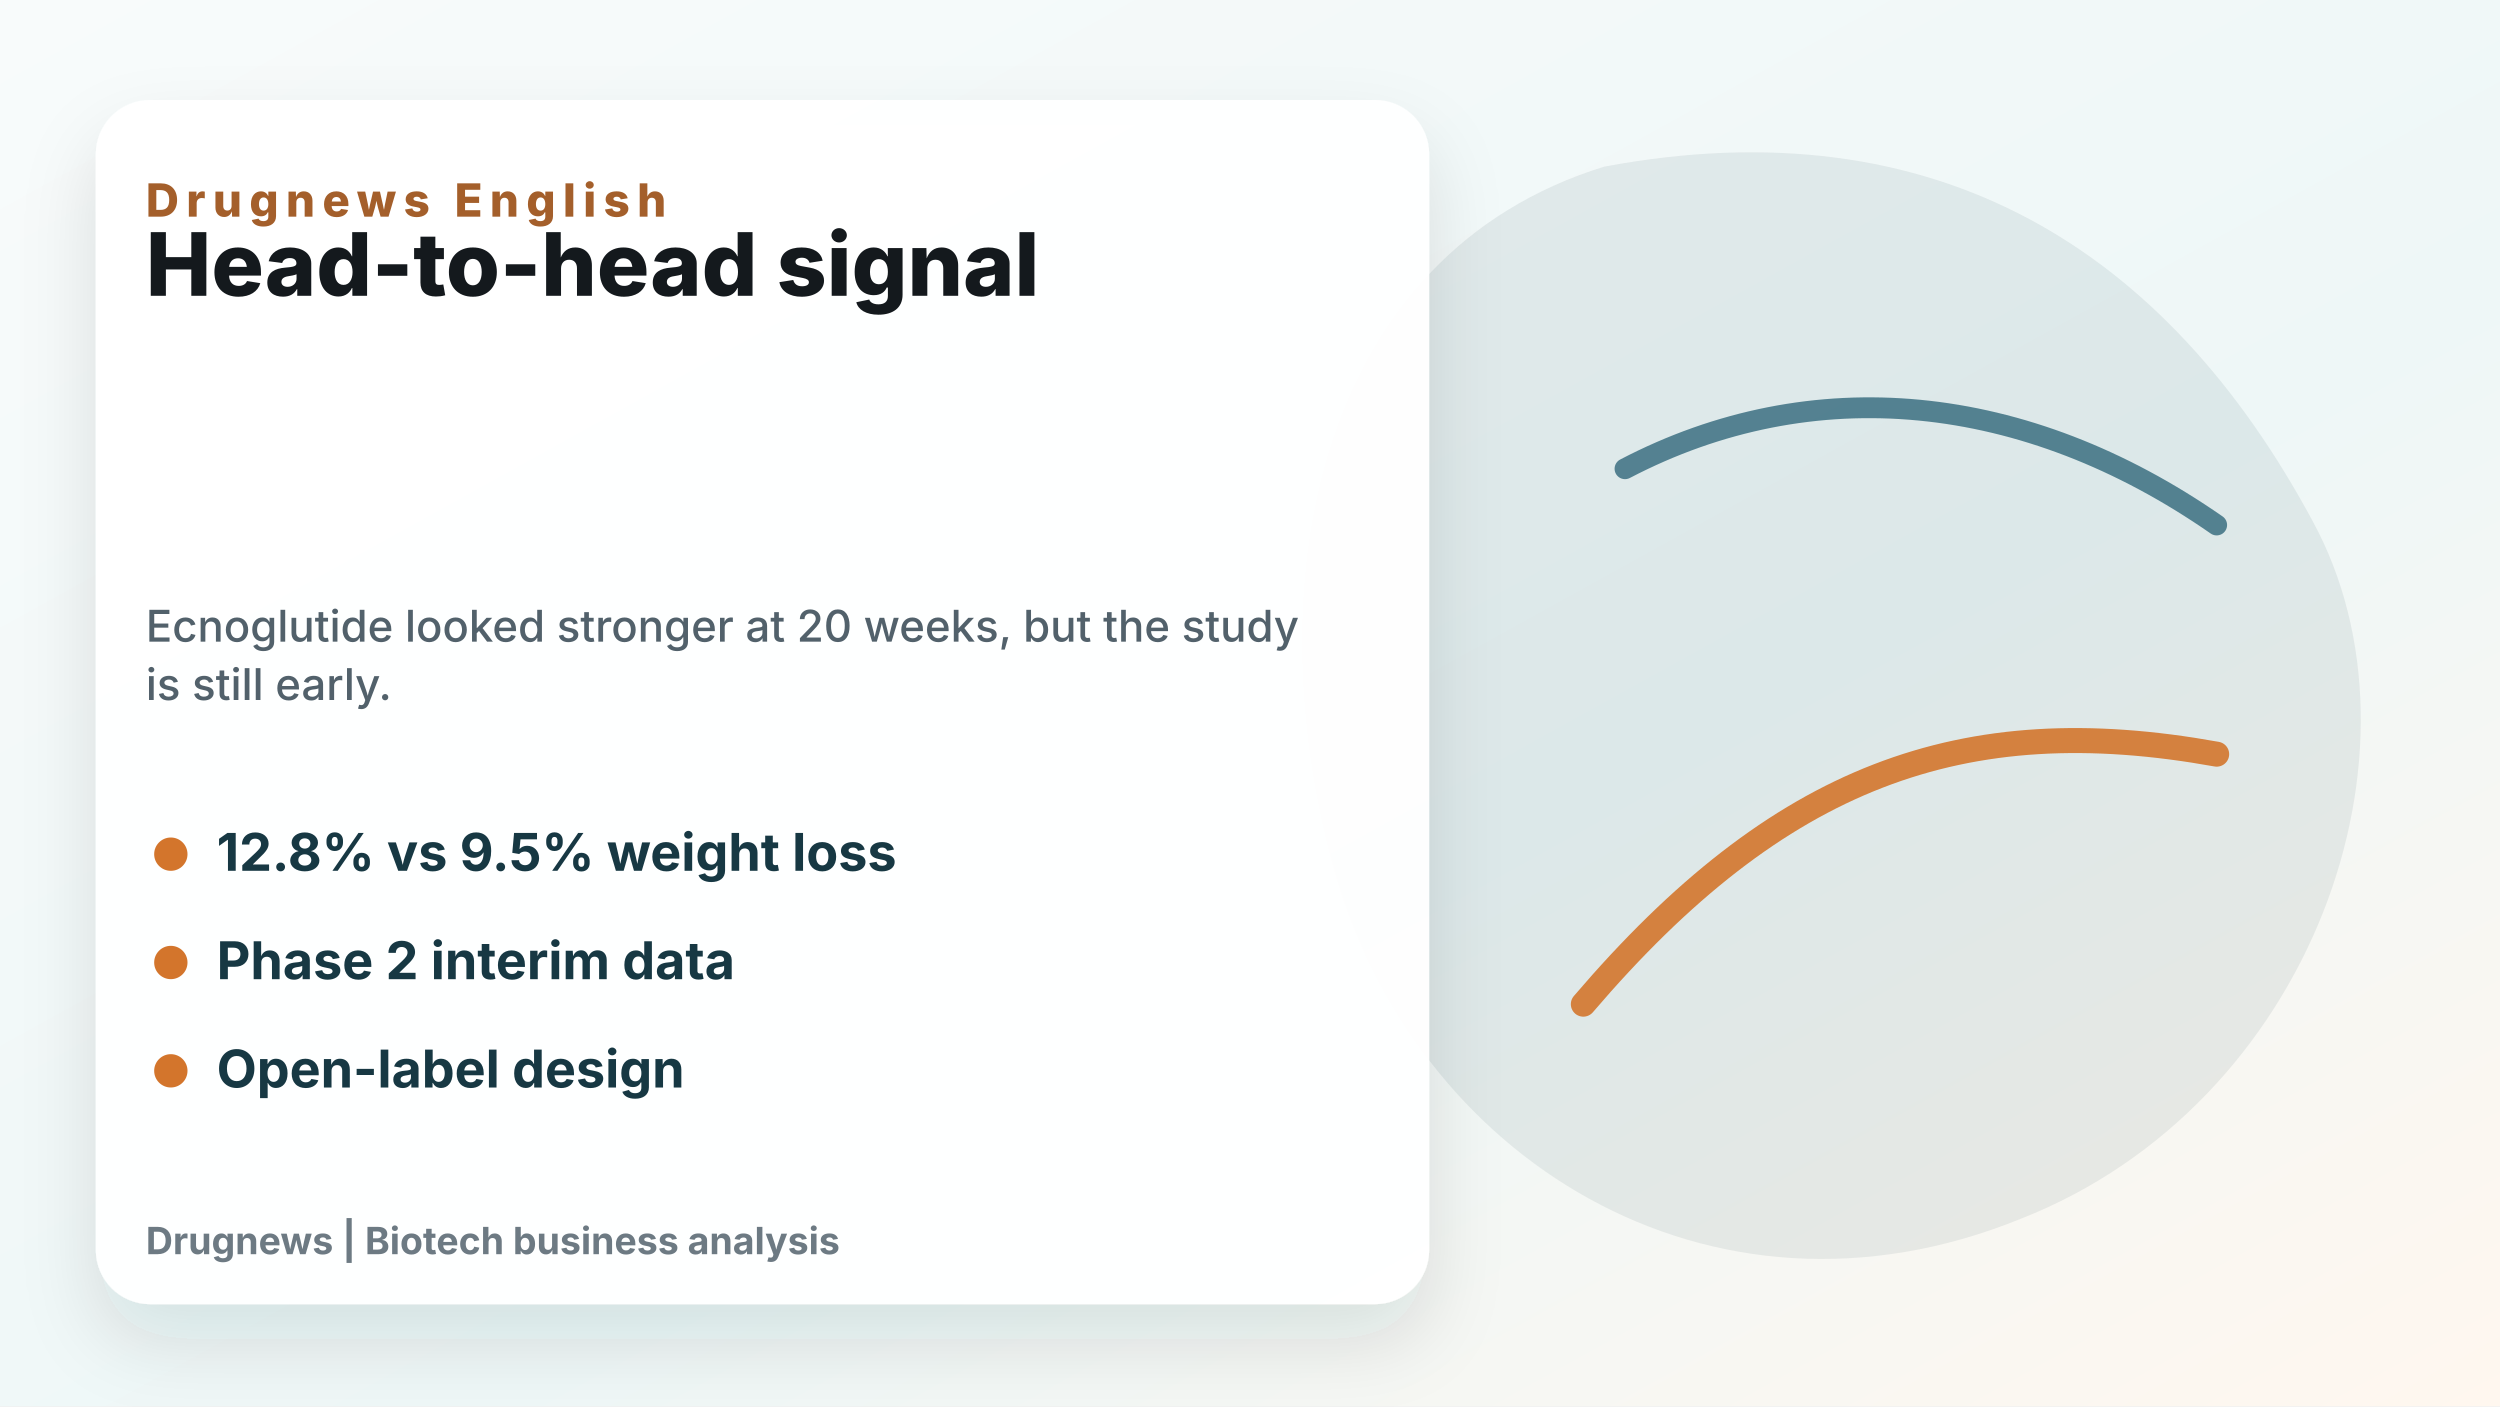
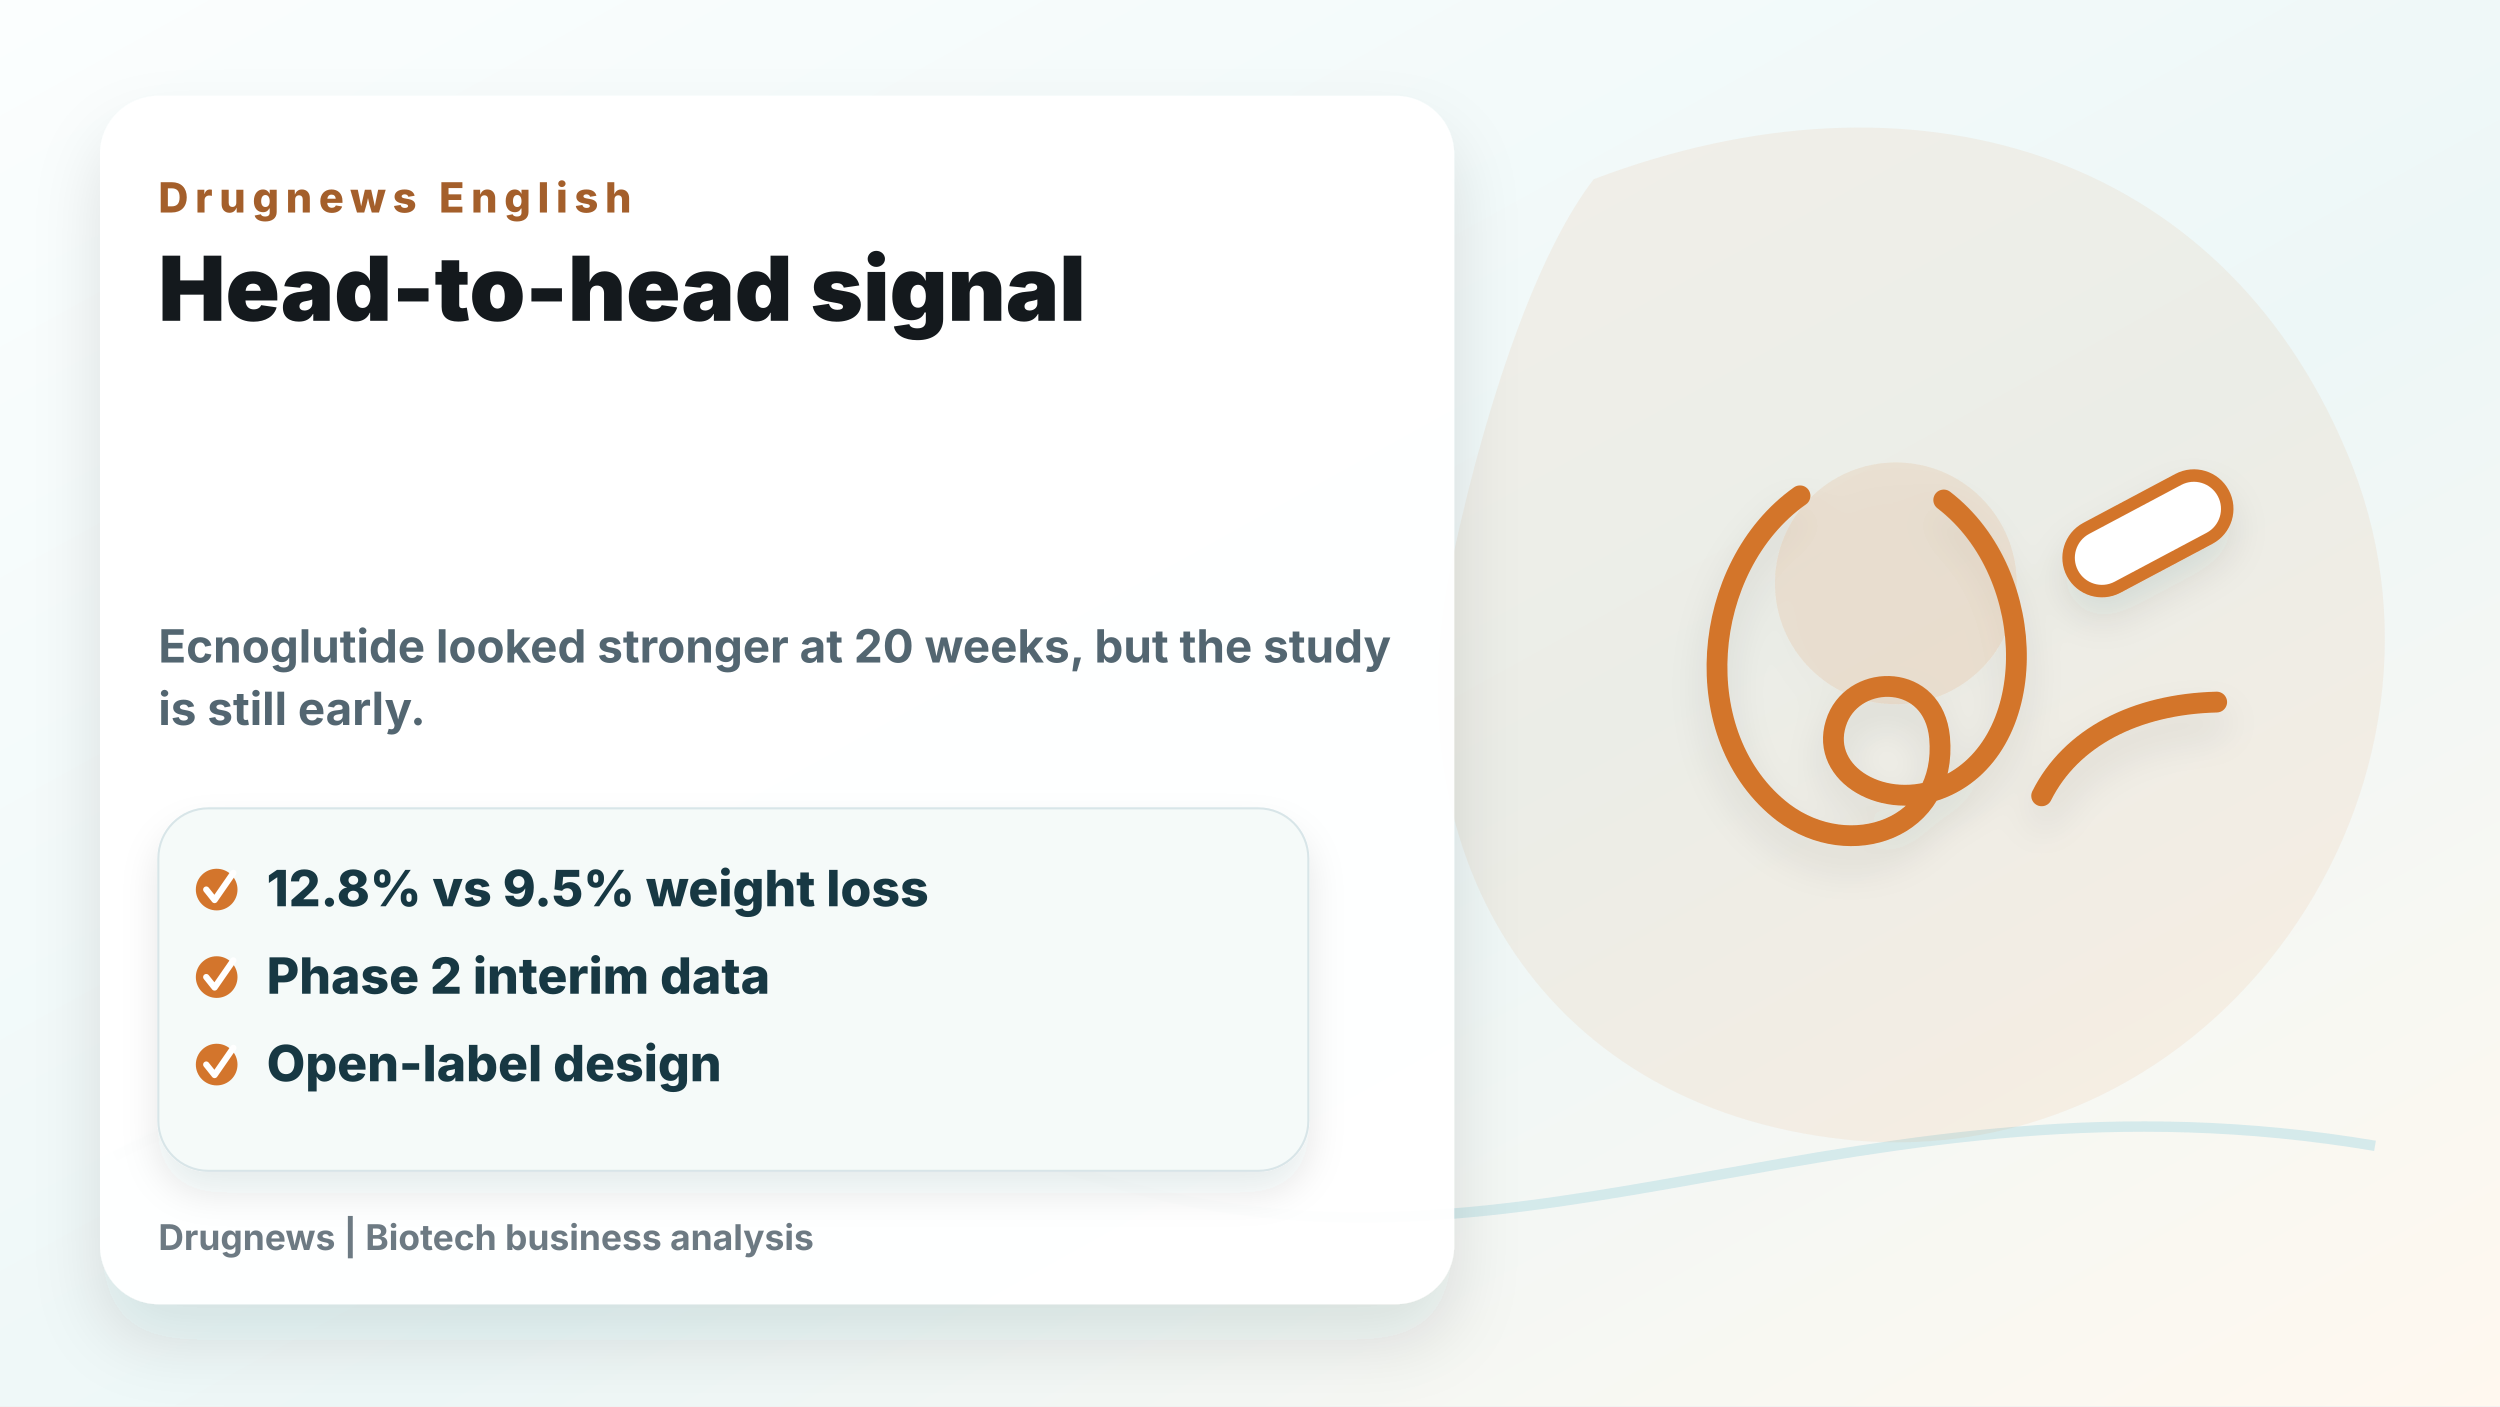
<svg xmlns="http://www.w3.org/2000/svg" width="1200" height="675" viewBox="0 0 1200 675" role="img" aria-label="Head-to-head signal">
  <defs>
    <linearGradient id="bg" x1="0" y1="0" x2="1" y2="1">
-       <stop offset="0%" stop-color="#f8fbfb" />
-       <stop offset="60%" stop-color="#eef7f7" />
-       <stop offset="100%" stop-color="#fff7ef" />
+       <stop offset="0%" stop-color="#fbfefe" />
+       <stop offset="58%" stop-color="#edf7f7" />
+       <stop offset="100%" stop-color="#fff8ef" />
    </linearGradient>
    <filter id="shadow" x="-20%" y="-20%" width="140%" height="140%">
-       <feDropShadow dx="0" dy="18" stdDeviation="18" flood-color="#12313c" flood-opacity="0.12" />
+       <feDropShadow dx="0" dy="18" stdDeviation="16" flood-color="#12313c" flood-opacity="0.12" />
+     </filter>
+     <filter id="soft" x="-20%" y="-20%" width="140%" height="140%">
+       <feDropShadow dx="0" dy="10" stdDeviation="9" flood-color="#12313c" flood-opacity="0.10" />
    </filter>
  </defs>
  <style>
-     .label{font:800 22px Inter,Arial,sans-serif;letter-spacing:.16em;text-transform:uppercase;fill:#a45f2b}
-     .title{font:800 42px Inter,Arial,sans-serif;fill:#14191d}
-     .subtitle{font:500 21px Inter,Arial,sans-serif;fill:#52616b}
-     .point{font:750 25px Inter,Arial,sans-serif;fill:#173843}
-     .small{font:700 18px Inter,Arial,sans-serif;fill:#6d7a83}
+     .label{font:800 20px Inter,Arial,sans-serif;letter-spacing:.16em;text-transform:uppercase;fill:#a45f2b}
+     .title{font:850 43px Inter,Arial,sans-serif;fill:#14191d}
+     .subtitle{font:650 22px Inter,Arial,sans-serif;fill:#536671}
+     .point{font:800 24px Inter,Arial,sans-serif;fill:#173843}
+     .small{font:750 17px Inter,Arial,sans-serif;fill:#6d7a83}
  </style>
  <rect width="1200" height="675" fill="url(#bg)" />
-   <path d="M770 80 C930 50 1040 120 1110 250 C1170 360 1110 530 970 585 C820 646 678 555 640 416 C602 276 634 122 770 80Z" fill="#12313c" opacity="0.08" />
-   <path d="M760 482 C854 372 942 340 1064 362" fill="none" stroke="#d3752c" stroke-width="12" stroke-linecap="round" opacity=".9" />
-   <path d="M780 225 C870 178 972 188 1064 252" fill="none" stroke="#265f73" stroke-width="10" stroke-linecap="round" opacity=".75" />
+   <path d="M55 555 C237 464 382 524 535 568 C734 626 891 508 1140 550" fill="none" stroke="#cfe7ea" stroke-width="5" opacity=".85" />
+   <path d="M765 86 C918 28 1065 72 1126 216 C1195 376 1064 566 886 547 C736 531 667 405 697 269 C716 181 741 117 765 86Z" fill="#d3752c" opacity=".08" />
  <g filter="url(#shadow)">
-     <rect x="46" y="48" width="640" height="578" rx="26" fill="#fff" opacity=".95" />
+     <rect x="48" y="46" width="650" height="580" rx="28" fill="#fff" opacity=".96" />
  </g>
-   <text x="70" y="104" class="label">Drugnews English</text>
-   <text x="70" y="142" class="title">Head-to-head signal</text>
-   <text x="70" y="308" class="subtitle">Ecnoglutide looked stronger at 20 weeks, but the study</text>
-   <text x="70" y="336" class="subtitle">is still early.</text>
-   <g>
-     <circle cx="82" cy="410" r="8" fill="#d3752c" />
-     <text x="104" y="418" class="point">12.8% vs 9.5% weight loss</text>
+   <text x="76" y="102" class="label">Drugnews English</text>
+   <text x="76" y="154" class="title" text-anchor="start">Head-to-head signal</text>
+   <text x="76" y="318" class="subtitle" text-anchor="start">Ecnoglutide looked stronger at 20 weeks, but the study</text>
+   <text x="76" y="348" class="subtitle" text-anchor="start">is still early.</text>
+   <g filter="url(#soft)">
+     <rect x="76" y="388" width="552" height="174" rx="24" fill="#f5faf9" stroke="#d8e5e8" />
  </g>
  <g>
-     <circle cx="82" cy="462" r="8" fill="#d3752c" />
-     <text x="104" y="470" class="point">Phase 2 interim data</text>
+     <circle cx="104" cy="427" r="10" fill="#d3752c" />
+     <path d="M99 427 l4 5 l9 -13" fill="none" stroke="#fff" stroke-width="3" stroke-linecap="round" stroke-linejoin="round" />
+     <text x="128" y="435" class="point">12.8% vs 9.5% weight loss</text>
  </g>
  <g>
-     <circle cx="82" cy="514" r="8" fill="#d3752c" />
-     <text x="104" y="522" class="point">Open-label design</text>
+     <circle cx="104" cy="469" r="10" fill="#d3752c" />
+     <path d="M99 469 l4 5 l9 -13" fill="none" stroke="#fff" stroke-width="3" stroke-linecap="round" stroke-linejoin="round" />
+     <text x="128" y="477" class="point">Phase 2 interim data</text>
  </g>
-   <text x="70" y="602" class="small">Drugnews | Biotech business analysis</text>
+   <g>
+     <circle cx="104" cy="511" r="10" fill="#d3752c" />
+     <path d="M99 511 l4 5 l9 -13" fill="none" stroke="#fff" stroke-width="3" stroke-linecap="round" stroke-linejoin="round" />
+     <text x="128" y="519" class="point">Open-label design</text>
+   </g>
+   <text x="76" y="600" class="small">Drugnews | Biotech business analysis</text>
+   <g filter="url(#soft)">
+     <g transform="translate(770 184) scale(1)">
+       <path d="M94 54 c-48 34-55 116-8 152 c32 24 79 8 75-36 c-3-31-40-31-49-9 c-10 25 20 44 48 34 c50-18 50-103 3-139" fill="none" stroke="#d3752c" stroke-width="10" stroke-linecap="round" />
+       <circle cx="140" cy="96" r="58" fill="#d3752c" opacity=".12" />
+       <path d="M210 198 c14-28 45-44 84-45" stroke="#d3752c" stroke-width="10" stroke-linecap="round" fill="none" />
+       <rect x="220" y="56" width="82" height="32" rx="16" fill="#fff" stroke="#d3752c" stroke-width="6" transform="rotate(-28 261 72)" />
+     </g>
+   </g>
</svg>
